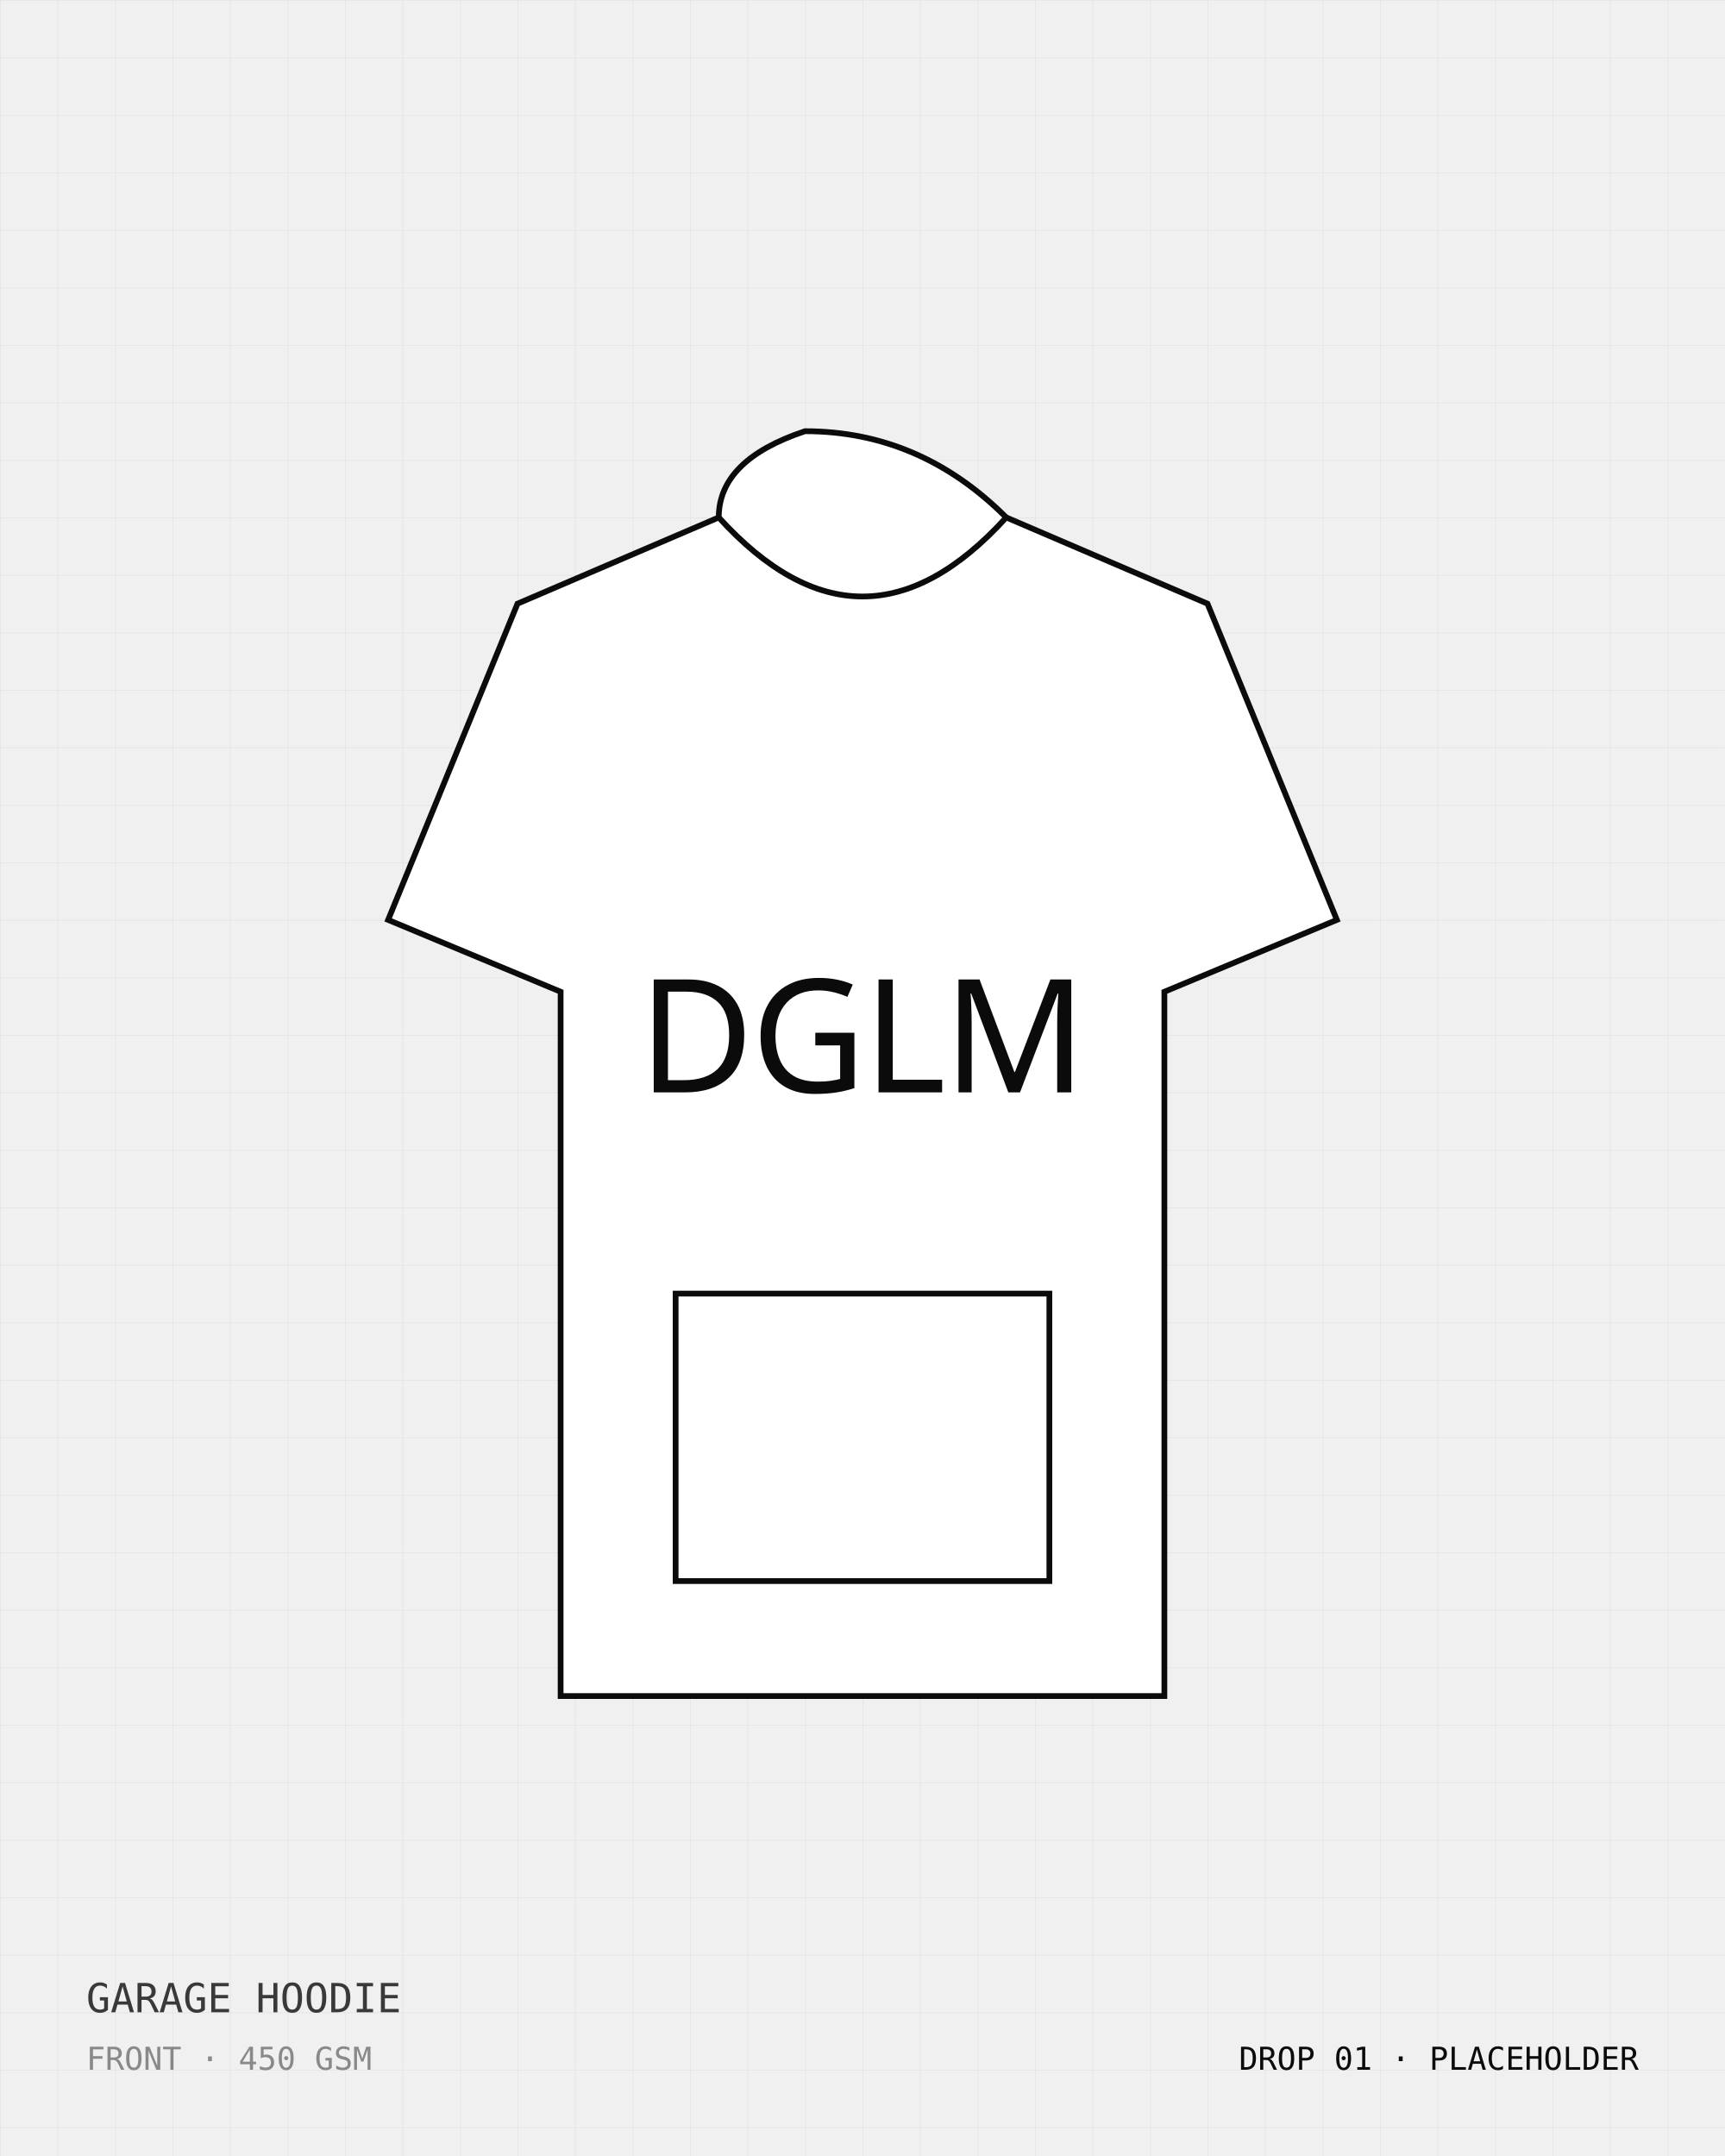
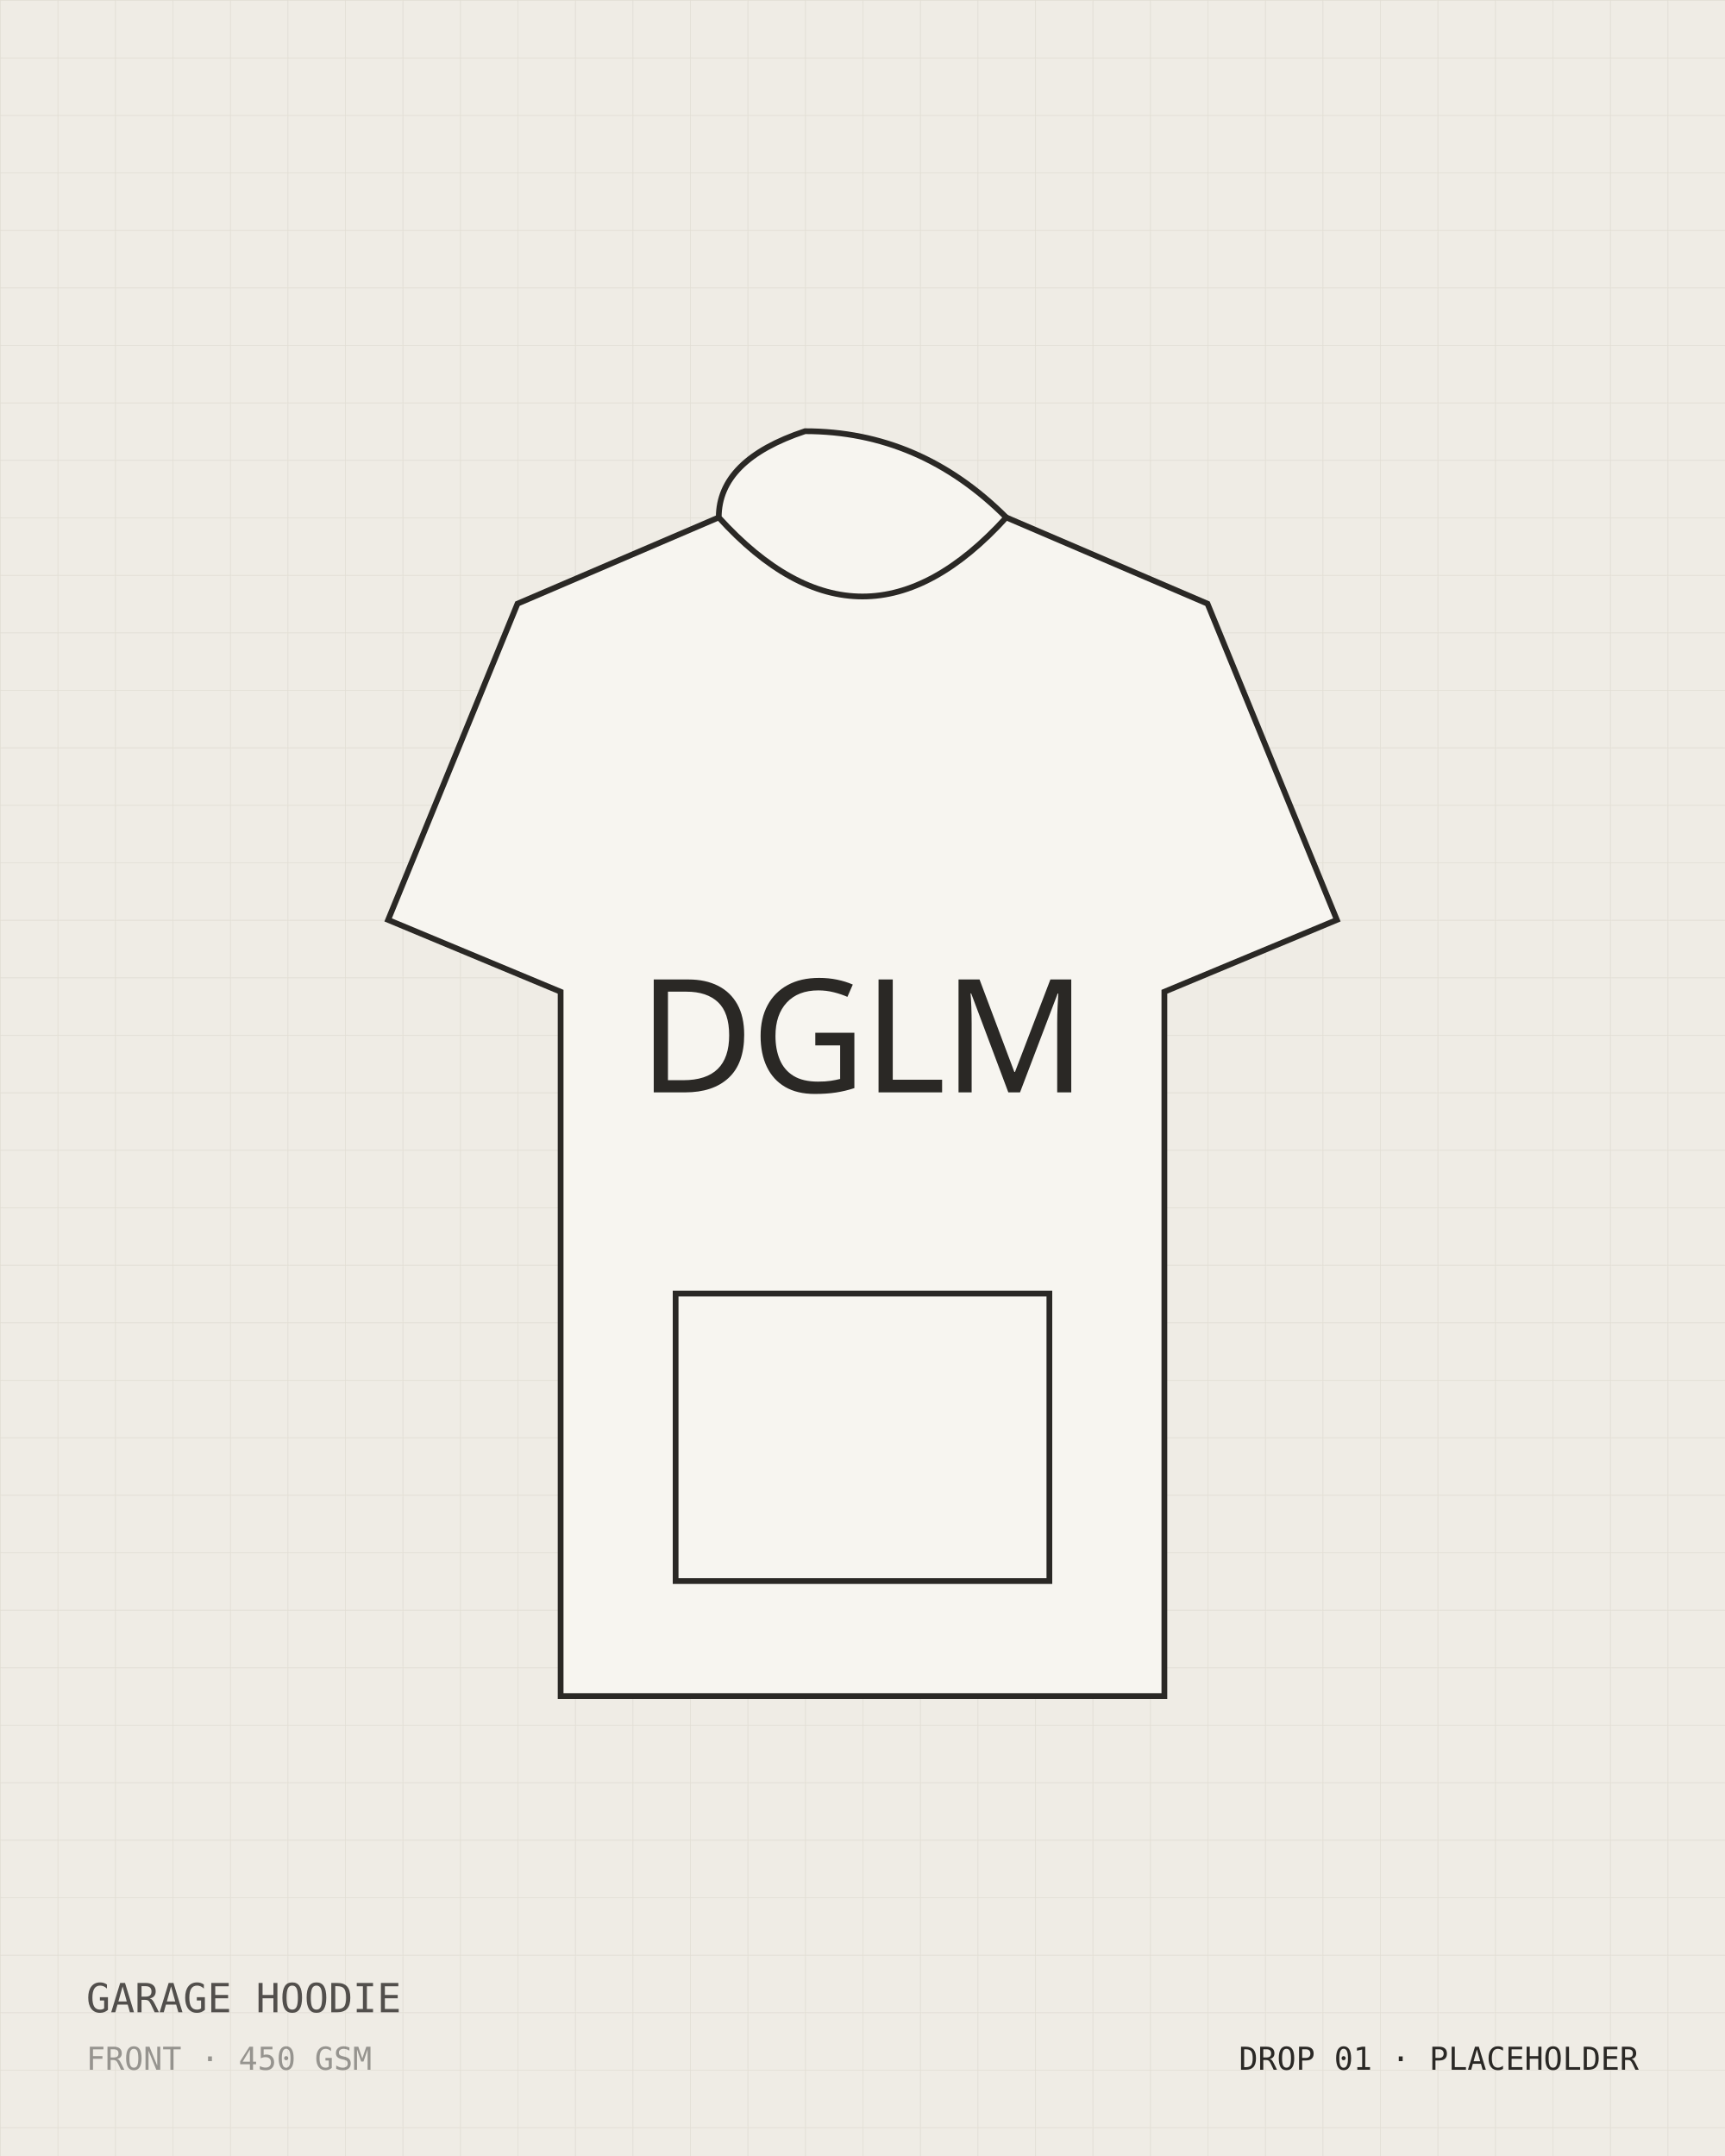
<svg xmlns="http://www.w3.org/2000/svg" width="1200" height="1500" viewBox="0 0 1200 1500">
  <defs>
    <pattern id="g" width="40" height="40" patternUnits="userSpaceOnUse">
-       <path d="M40 0H0V40" fill="none" stroke="#e4e4e4" stroke-width="1" />
+       <path d="M40 0H0V40" fill="none" stroke="#e2ded5" stroke-width="1" />
    </pattern>
  </defs>
-   <rect width="100%" height="100%" fill="#f0f0f0" />
+   <rect width="100%" height="100%" fill="#efece5" />
  <rect width="100%" height="100%" fill="url(#g)" />
-   <path d="M360 420 L500 360 Q600 300 700 360 L840 420 L930 640 L810 690 L810 1180 L390 1180 L390 690 L270 640 Z" fill="#ffffff" stroke="#0b0b0b" stroke-width="4" />
-   <path d="M500 360 Q600 470 700 360 Q640 300 560 300 Q500 320 500 360Z" fill="#ffffff" stroke="#0b0b0b" stroke-width="4" />
-   <rect x="470" y="900" width="260" height="200" fill="#ffffff" stroke="#0b0b0b" stroke-width="4" />
-   <text x="600" y="760" text-anchor="middle" font-family="Impact, 'Arial Narrow', sans-serif" font-size="110" fill="#0b0b0b" letter-spacing="-2">DGLM</text>
-   <text x="60" y="1400" font-family="ui-monospace, Menlo, monospace" font-size="28" fill="#0b0b0b" opacity="0.8">GARAGE HOODIE</text>
-   <text x="60" y="1440" font-family="ui-monospace, Menlo, monospace" font-size="22" fill="#0b0b0b" opacity="0.45">FRONT · 450 GSM</text>
-   <text x="1140" y="1440" text-anchor="end" font-family="ui-monospace, Menlo, monospace" font-size="22" fill="#0b0b0b">DROP 01 · PLACEHOLDER</text>
+   <path d="M360 420 L500 360 Q600 300 700 360 L840 420 L930 640 L810 690 L810 1180 L390 1180 L390 690 L270 640 Z" fill="#f7f5f0" stroke="#2a2825" stroke-width="4" />
+   <path d="M500 360 Q600 470 700 360 Q640 300 560 300 Q500 320 500 360Z" fill="#f7f5f0" stroke="#2a2825" stroke-width="4" />
+   <rect x="470" y="900" width="260" height="200" fill="#f7f5f0" stroke="#2a2825" stroke-width="4" />
+   <text x="600" y="760" text-anchor="middle" font-family="Impact, 'Arial Narrow', sans-serif" font-size="110" fill="#2a2825" letter-spacing="-2">DGLM</text>
+   <text x="60" y="1400" font-family="ui-monospace, Menlo, monospace" font-size="28" fill="#2a2825" opacity="0.8">GARAGE HOODIE</text>
+   <text x="60" y="1440" font-family="ui-monospace, Menlo, monospace" font-size="22" fill="#2a2825" opacity="0.45">FRONT · 450 GSM</text>
+   <text x="1140" y="1440" text-anchor="end" font-family="ui-monospace, Menlo, monospace" font-size="22" fill="#2a2825">DROP 01 · PLACEHOLDER</text>
</svg>
